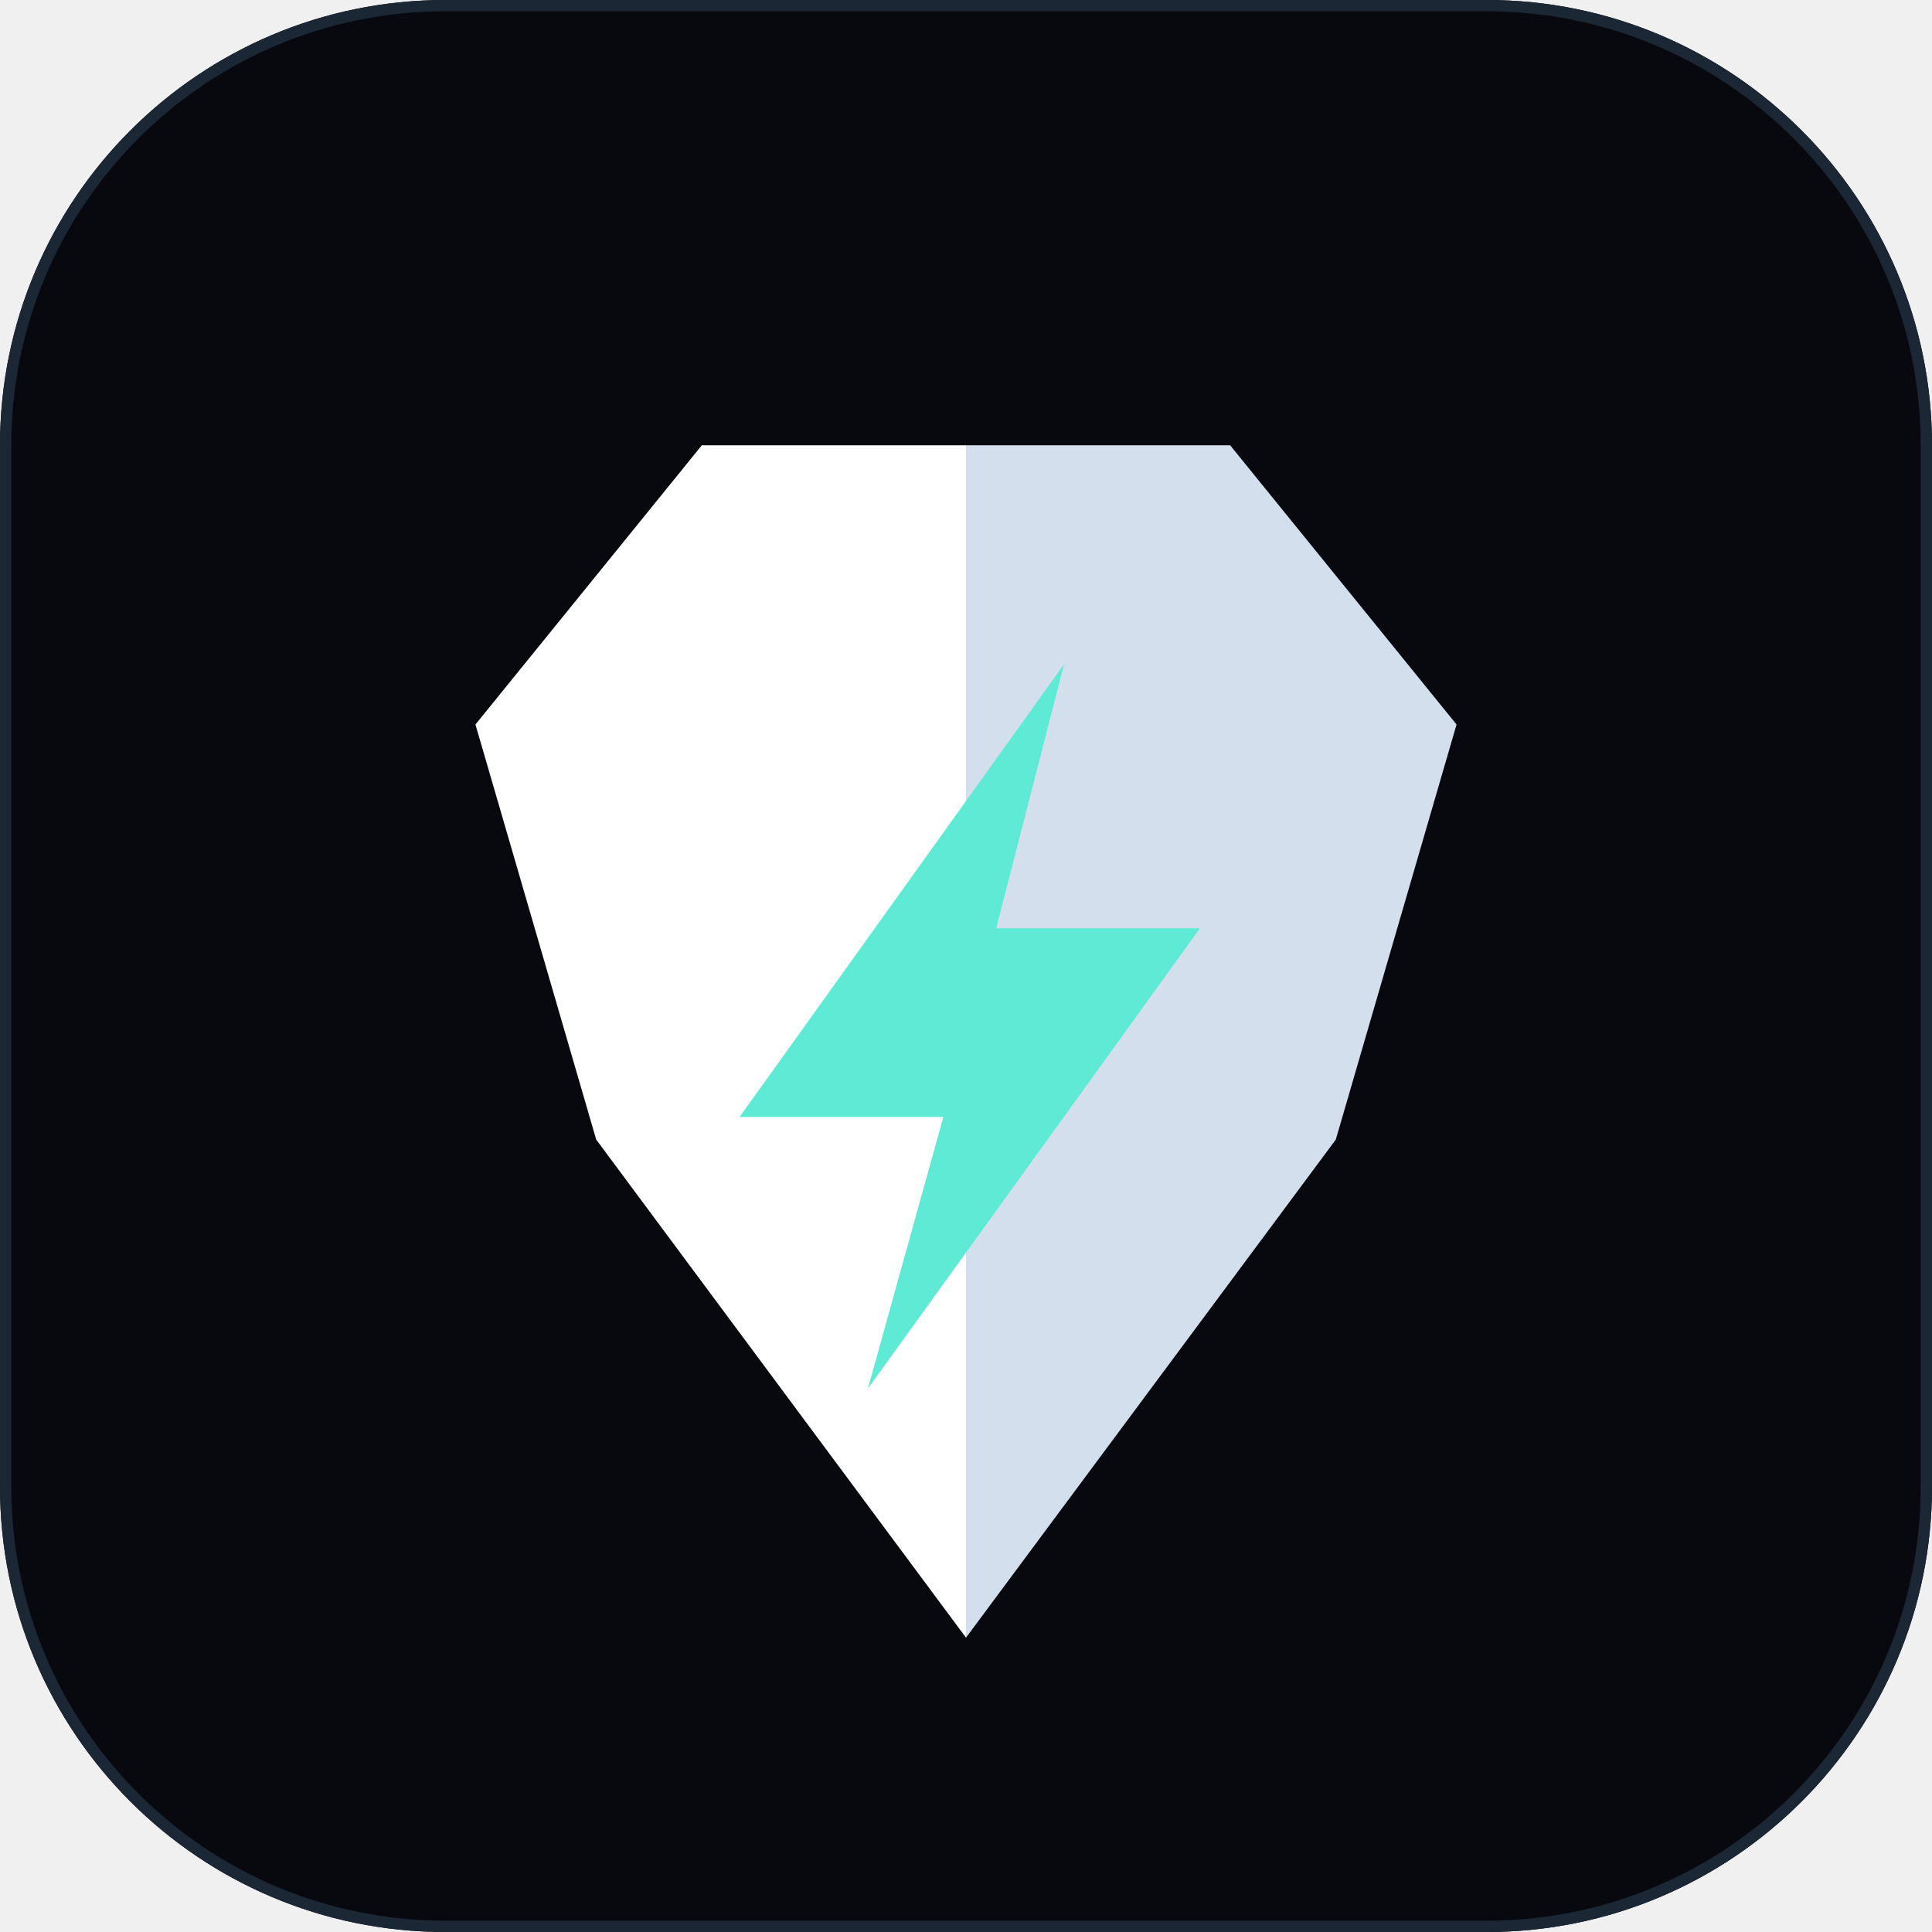
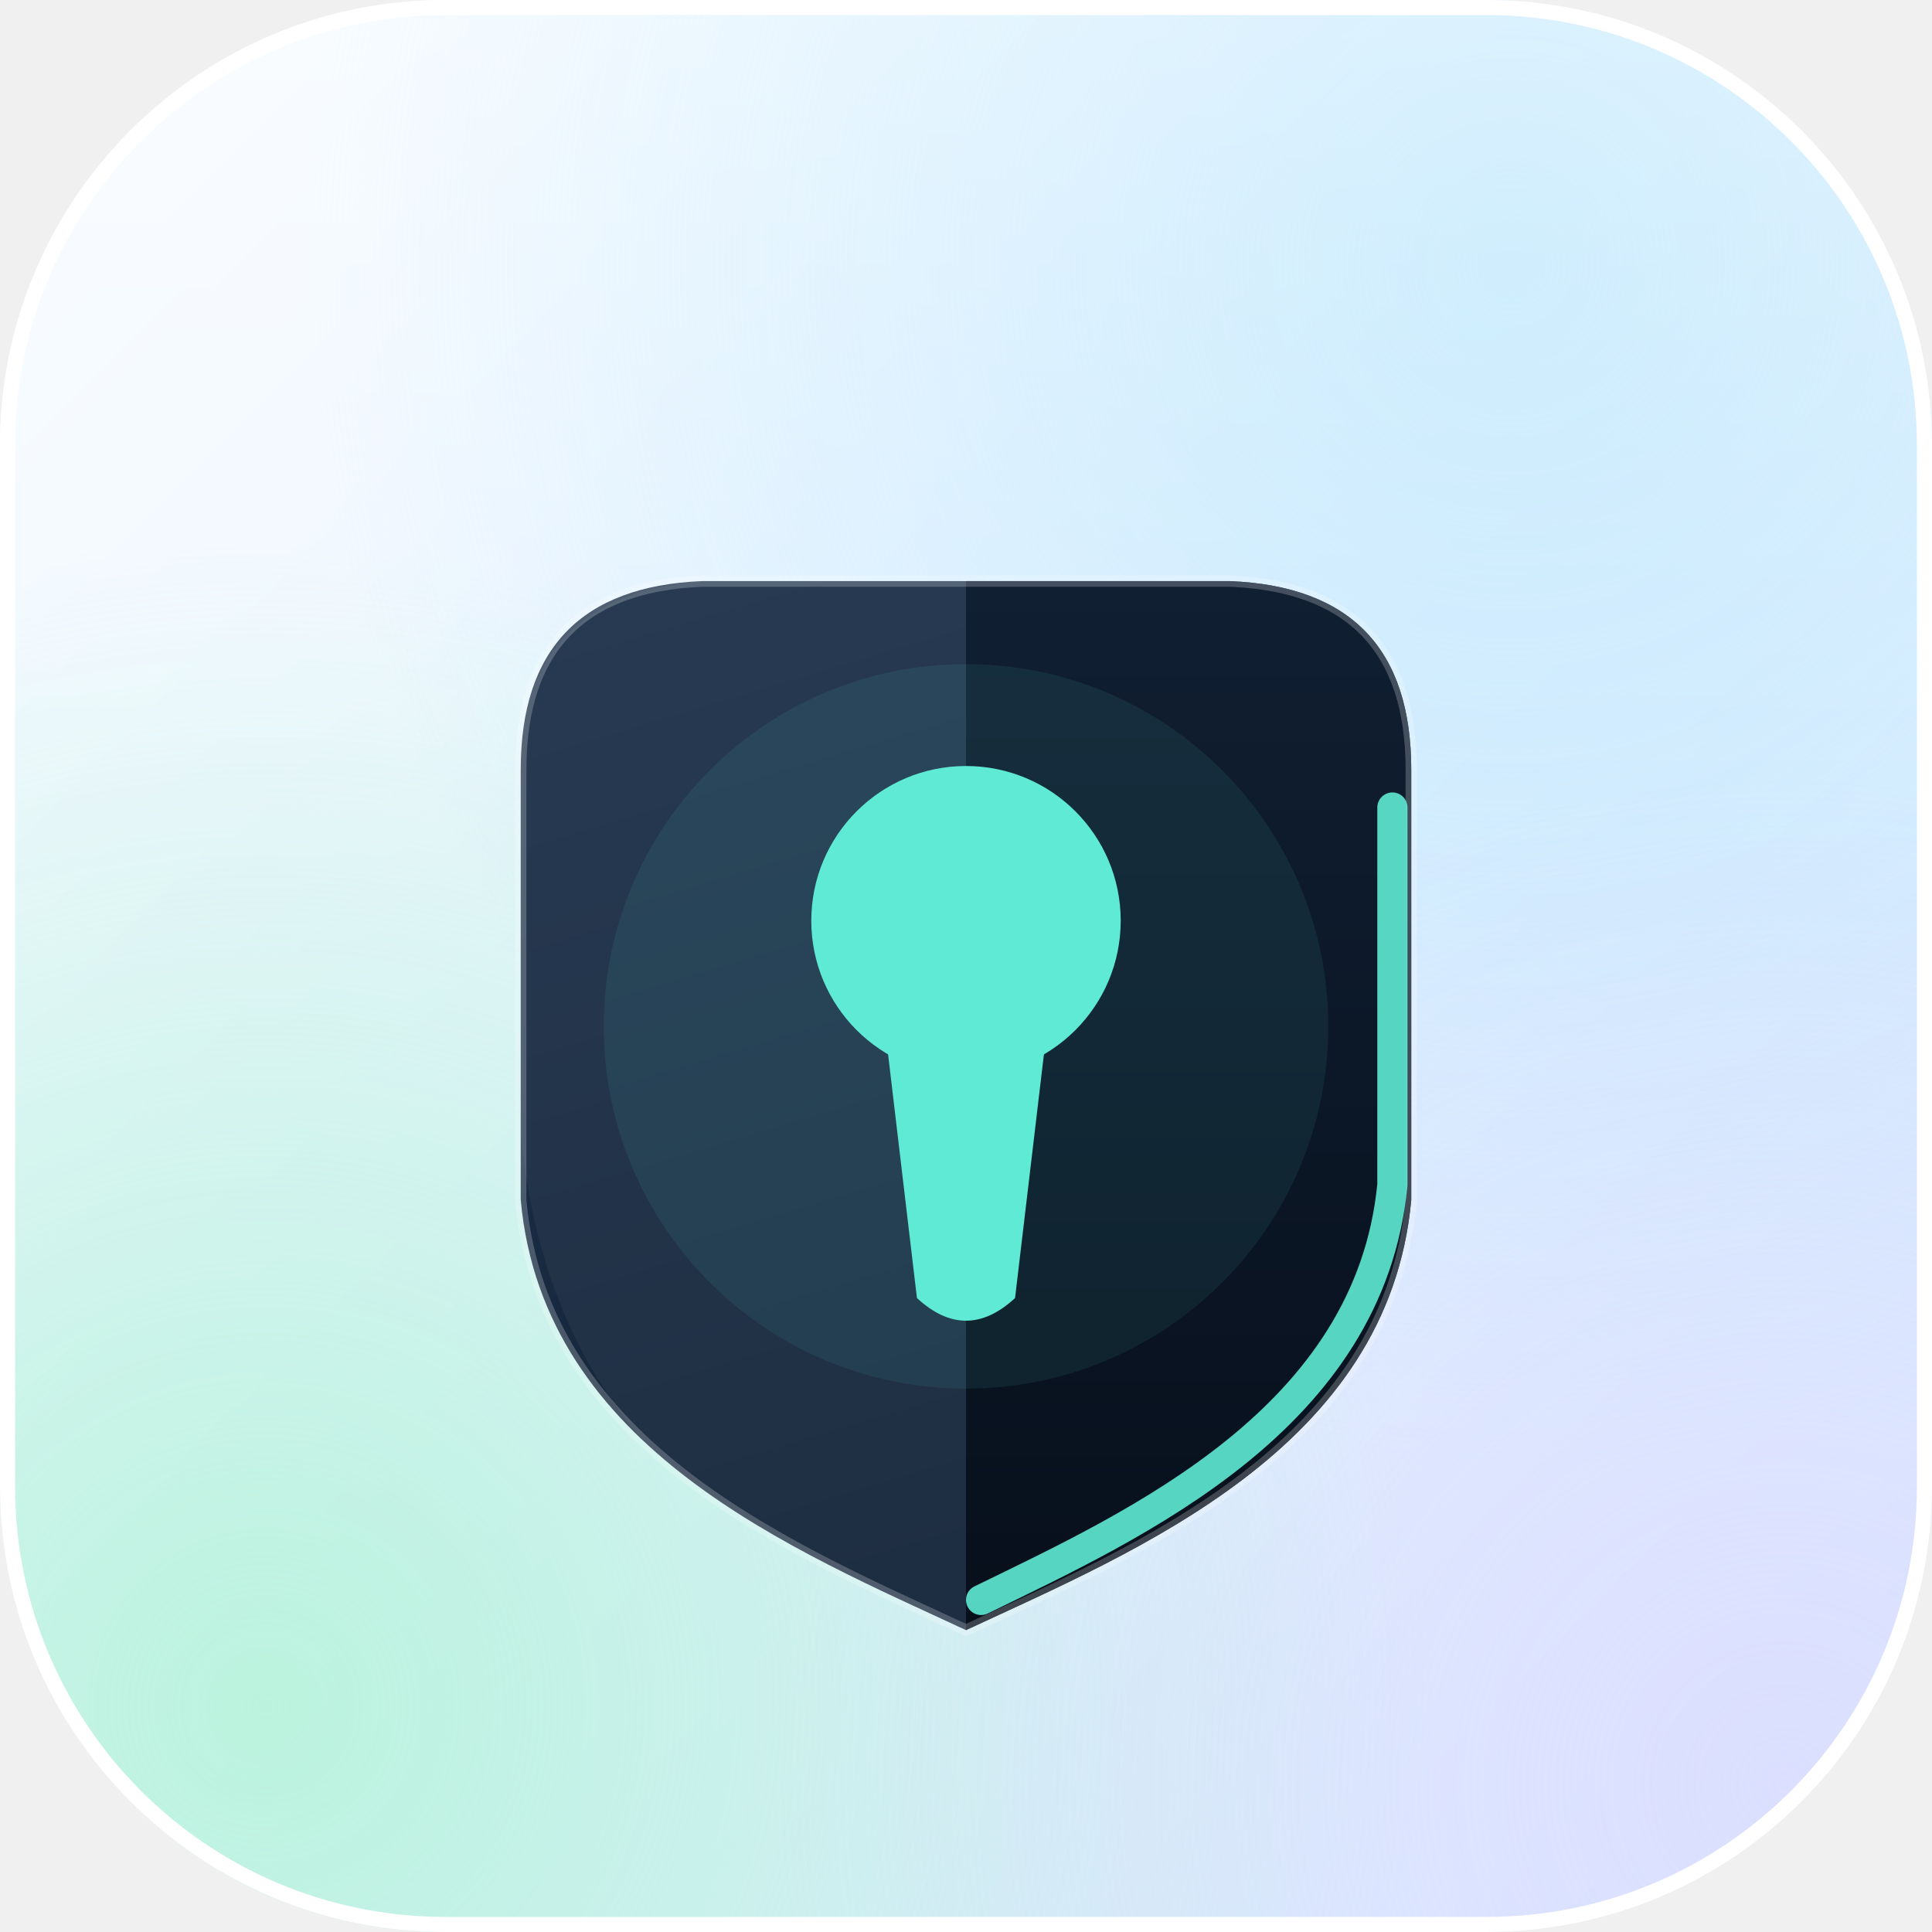
<svg xmlns="http://www.w3.org/2000/svg" viewBox="0 0 512 512">
-   <rect width="512" height="512" rx="118" fill="#07090F" />
-   <rect x="1.5" y="1.5" width="509" height="509" rx="116.5" fill="none" stroke="#1B2735" stroke-width="3" />
-   <path d="M256 434 L158 302 L126 192 L186 118 L256 118 Z" fill="#FFFFFF" />
-   <path d="M256 118 L326 118 L386 192 L354 302 L256 434 Z" fill="#D3DFEC" />
-   <path d="M282 176 L196 296 L250 296 L230 368 L318 246 L264 246 Z" fill="#5EEAD4" />
+   <defs>
+     <linearGradient id="ice" x1="0" y1="0" x2="1" y2="1">
+       <stop offset="0" stop-color="#F8FCFF" />
+       <stop offset="1" stop-color="#D6E8FF" />
+     </linearGradient>
+     <radialGradient id="sky" cx="0.78" cy="0.14" r="0.62">
+       <stop offset="0" stop-color="#BAE6FD" stop-opacity=".85" />
+       <stop offset="1" stop-color="#BAE6FD" stop-opacity="0" />
+     </radialGradient>
+     <radialGradient id="mint" cx="0.14" cy="0.88" r="0.6">
+       <stop offset="0" stop-color="#A7F3D0" stop-opacity=".7" />
+       <stop offset="1" stop-color="#A7F3D0" stop-opacity="0" />
+     </radialGradient>
+     <radialGradient id="lav" cx="0.92" cy="0.92" r="0.52">
+       <stop offset="0" stop-color="#DDD6FE" stop-opacity=".55" />
+       <stop offset="1" stop-color="#DDD6FE" stop-opacity="0" />
+     </radialGradient>
+     <linearGradient id="left" x1="0" y1="0" x2=".3" y2="1">
+       <stop offset="0" stop-color="#243A56" />
+       <stop offset="1" stop-color="#122236" />
+     </linearGradient>
+     <linearGradient id="right" x1="0" y1="0" x2="0" y2="1">
+       <stop offset="0" stop-color="#101F32" />
+       <stop offset="1" stop-color="#070F1B" />
+     </linearGradient>
+     <linearGradient id="sheen" x1="0" y1="0" x2="0" y2="1">
+       <stop offset="0" stop-color="#FFFFFF" stop-opacity=".6" />
+       <stop offset="1" stop-color="#FFFFFF" stop-opacity="0" />
+     </linearGradient>
+     <clipPath id="tile">
+       <rect width="512" height="512" rx="118" />
+     </clipPath>
+     <clipPath id="shieldClip">
+       <path d="M256 432C301 411 368 384 374 318L374 204Q374 156 326 154L186 154Q138 156 138 204L138 318C144 384 211 411 256 432Z" />
+     </clipPath>
+   </defs>
+   <g clip-path="url(#tile)">
+     <rect width="512" height="512" fill="url(#ice)" />
+     <rect width="512" height="512" fill="url(#sky)" />
+     <rect width="512" height="512" fill="url(#mint)" />
+     <rect width="512" height="512" fill="url(#lav)" />
+     <rect width="512" height="240" fill="url(#sheen)" opacity=".55" />
+     <g clip-path="url(#shieldClip)">
+       <rect width="512" height="512" fill="url(#left)" />
+       <path d="M256 154L374 154L374 432L256 432Z" fill="url(#right)" />
+       <path d="M186 154L256 154L256 432L196 404C160 380 142 344 138 300L138 204Q138 158 186 154Z" fill="#FFFFFF" opacity=".045" />
+       <circle cx="256" cy="272" r="96" fill="#5EEAD4" opacity=".08" />
+     </g>
+     <path d="M256 432C301 411 368 384 374 318L374 204Q374 156 326 154L186 154Q138 156 138 204L138 318C144 384 211 411 256 432Z" fill="none" stroke="#FFFFFF" stroke-opacity=".22" stroke-width="3" />
+     <path d="M369 214L369 314C363 376 301 404 260 424" fill="none" stroke="#5EEAD4" stroke-width="8" stroke-linecap="round" opacity=".9" />
+     <circle cx="256" cy="244" r="41" fill="#5EEAD4" />
+     <path d="M234 268L278 268L269 344Q256 356 243 344Z" fill="#5EEAD4" />
+   </g>
+   <rect x="2" y="2" width="508" height="508" rx="116" fill="none" stroke="#FFFFFF" stroke-width="4" />
</svg>
